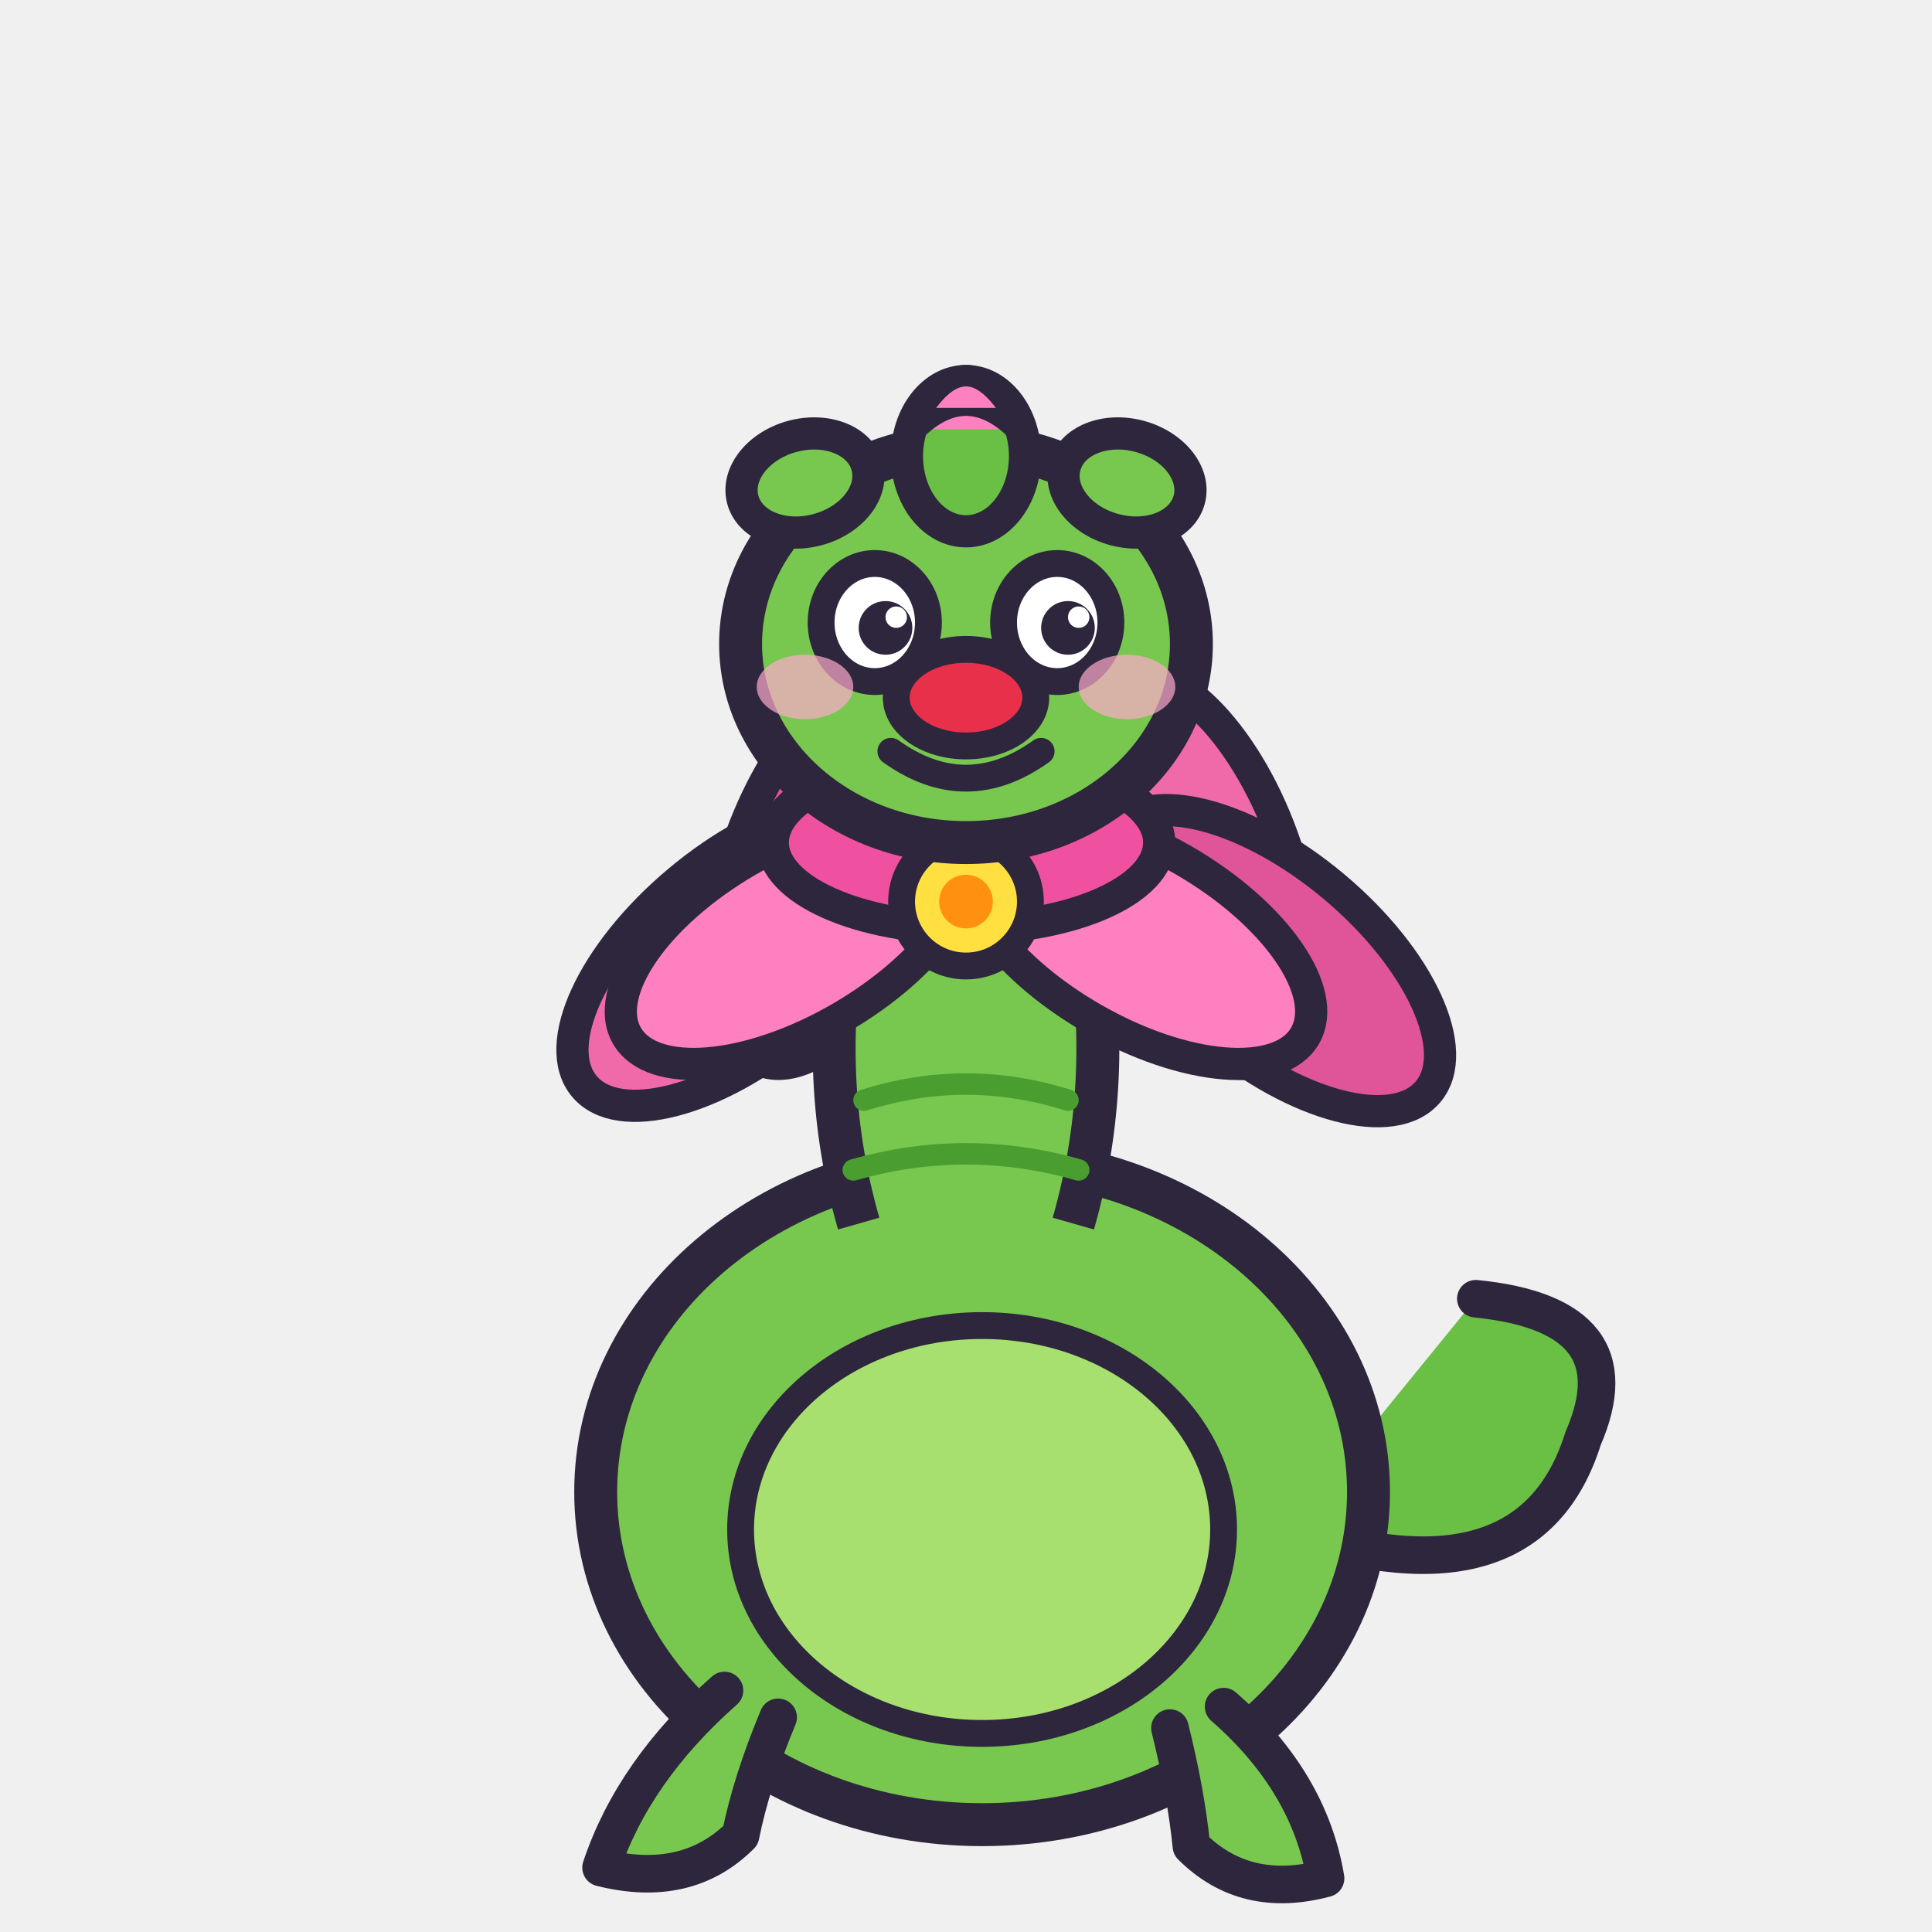
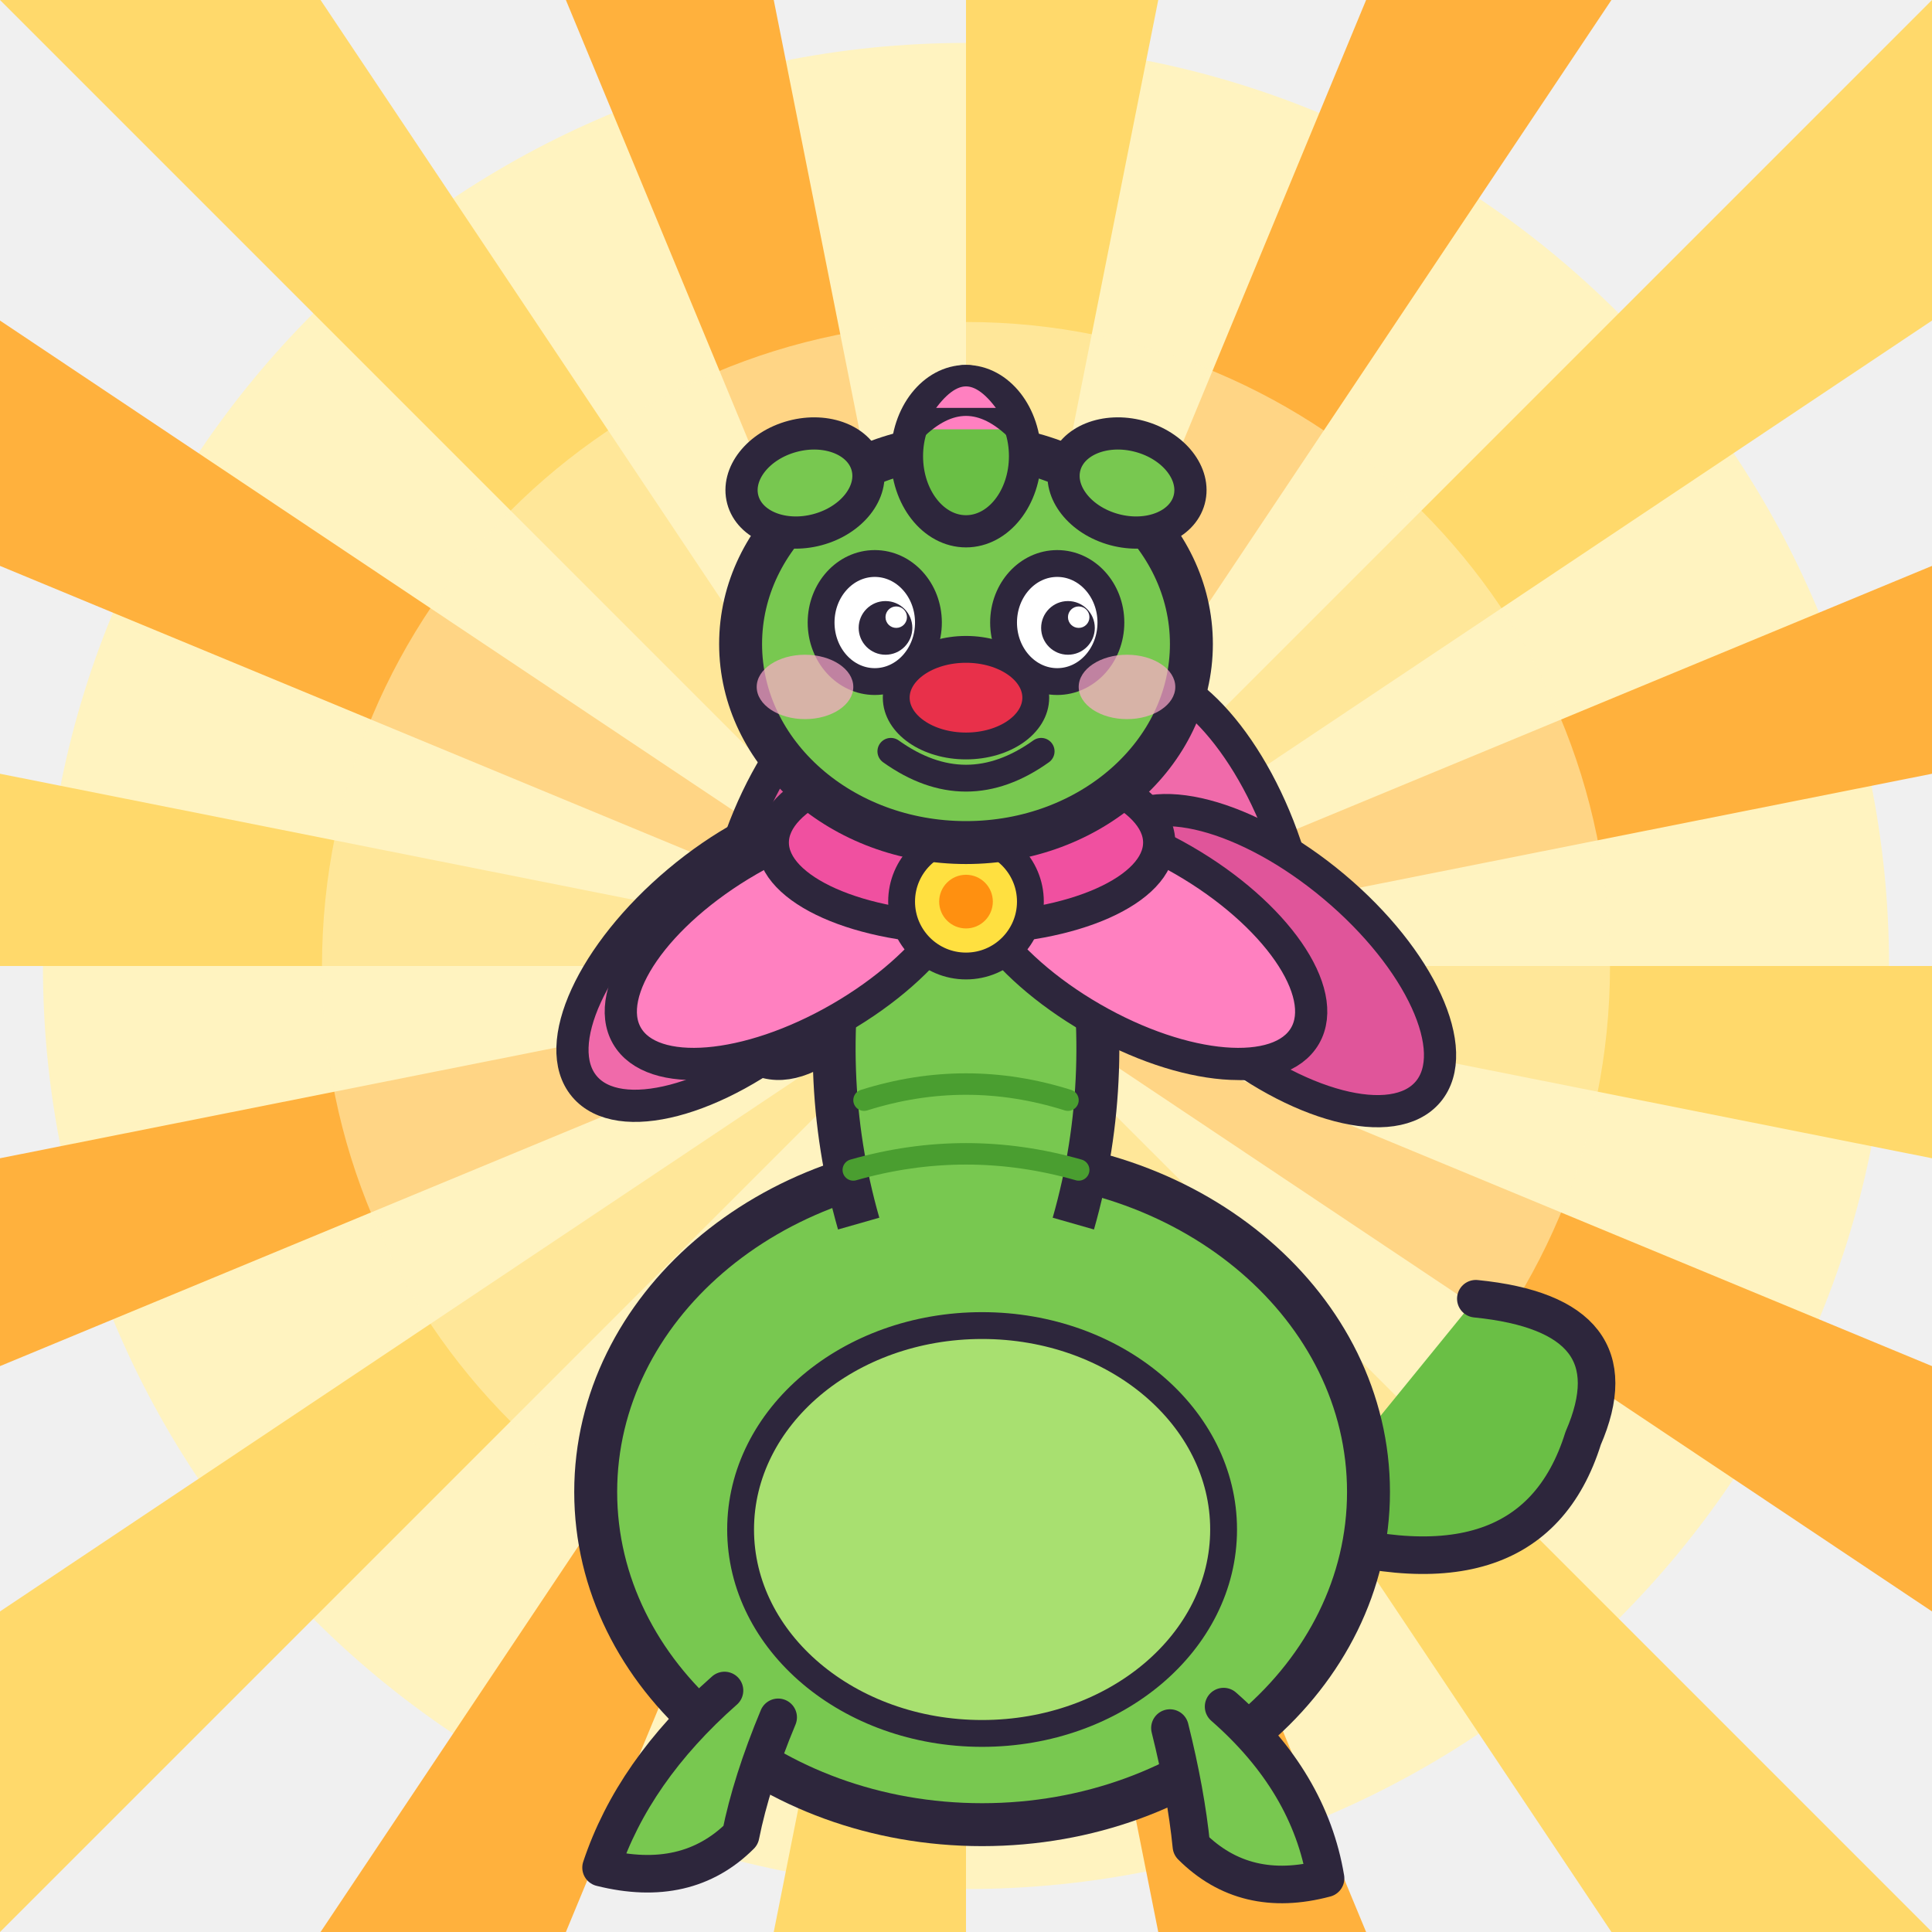
<svg xmlns="http://www.w3.org/2000/svg" viewBox="0 0 360 360">
+   <g id="mega-burst">
+     <circle cx="180" cy="180" r="172" fill="#fff3c0" />
+     <polygon points="180,180 450.0,180.0 444.8,232.7" fill="#ffd96b" />
+     <polygon points="180,180 429.4,283.3 404.5,330.0" fill="#ffb13d" />
+     <polygon points="180,180 370.9,370.9 330.0,404.5" fill="#ffd96b" />
+     <polygon points="180,180 283.3,429.4 232.7,444.8" fill="#ffb13d" />
+     <polygon points="180,180 180.0,450.0 127.3,444.8" fill="#ffd96b" />
+     <polygon points="180,180 76.7,429.4 30.0,404.5" fill="#ffb13d" />
+     <polygon points="180,180 -10.9,370.9 -44.5,330.0" fill="#ffd96b" />
+     <polygon points="180,180 -69.4,283.3 -84.8,232.7" fill="#ffb13d" />
+     <polygon points="180,180 -90.0,180.0 -84.8,127.3" fill="#ffd96b" />
+     <polygon points="180,180 -69.4,76.7 -44.5,30.0" fill="#ffb13d" />
+     <polygon points="180,180 -10.9,-10.9 30.0,-44.5" fill="#ffd96b" />
+     <polygon points="180,180 76.7,-69.4 127.3,-84.8" fill="#ffb13d" />
+     <polygon points="180,180 180.0,-90.0 232.7,-84.8" fill="#ffd96b" />
+     <polygon points="180,180 283.3,-69.4 330.0,-44.5" fill="#ffb13d" />
+     <polygon points="180,180 370.9,-10.9 404.5,30.0" fill="#ffd96b" />
+     <polygon points="180,180 429.4,76.7 444.8,127.3" fill="#ffb13d" />
+     <circle cx="180" cy="180" r="120" fill="#fff3c0" opacity="0.55" />
+   </g>
  <ellipse cx="138" cy="178" rx="38" ry="18" fill="#f06aaa" stroke="#2d263c" stroke-width="6" stroke-linejoin="round" transform="rotate(-40 138 178)" />
  <ellipse cx="155" cy="162" rx="38" ry="18" fill="#e0559a" stroke="#2d263c" stroke-width="6" stroke-linejoin="round" transform="rotate(-70 155 162)" />
  <ellipse cx="222" cy="162" rx="38" ry="18" fill="#f06aaa" stroke="#2d263c" stroke-width="6" stroke-linejoin="round" transform="rotate(70 222 162)" />
  <ellipse cx="237" cy="179" rx="38" ry="18" fill="#e0559a" stroke="#2d263c" stroke-width="6" stroke-linejoin="round" transform="rotate(40 237 179)" />
  <path d="M 240 285 Q 285 300 295 268 Q 305 245 275 242" fill="#6abf45" stroke="#2d263c" stroke-width="7" stroke-linejoin="round" stroke-linecap="round" />
  <ellipse cx="183" cy="278" rx="72" ry="62" fill="#78c850" stroke="#2d263c" stroke-width="8" stroke-linejoin="round" />
  <ellipse cx="183" cy="285" rx="45" ry="38" fill="#a8e070" stroke="#2d263c" stroke-width="5" stroke-linejoin="round" />
  <path d="M 135 315 Q 118 330 112 348 Q 128 352 138 342 Q 140 332 145 320" fill="#78c850" stroke="#2d263c" stroke-width="7" stroke-linejoin="round" stroke-linecap="round" />
  <path d="M 228 318 Q 244 332 247 350 Q 232 354 222 344 Q 221 334 218 322" fill="#78c850" stroke="#2d263c" stroke-width="7" stroke-linejoin="round" stroke-linecap="round" />
  <path d="M 160 228 Q 152 200 158 170 Q 162 148 180 140 Q 198 148 202 170 Q 208 200 200 228" fill="#78c850" stroke="#2d263c" stroke-width="8" stroke-linejoin="round" />
  <path d="M 161 205 Q 180 199 199 205" fill="none" stroke="#4a9e30" stroke-width="4" stroke-linecap="round" />
  <path d="M 159 218 Q 180 212 201 218" fill="none" stroke="#4a9e30" stroke-width="4" stroke-linecap="round" />
  <ellipse cx="148" cy="175" rx="36" ry="17" fill="#ff80c0" stroke="#2d263c" stroke-width="6" stroke-linejoin="round" transform="rotate(-30 148 175)" />
  <ellipse cx="212" cy="175" rx="36" ry="17" fill="#ff80c0" stroke="#2d263c" stroke-width="6" stroke-linejoin="round" transform="rotate(30 212 175)" />
  <ellipse cx="180" cy="157" rx="36" ry="16" fill="#f050a0" stroke="#2d263c" stroke-width="6" stroke-linejoin="round" />
  <circle cx="180" cy="168" r="12" fill="#ffe040" stroke="#2d263c" stroke-width="5" />
  <circle cx="180" cy="168" r="5" fill="#ff9010" stroke="none" />
  <ellipse cx="180" cy="120" rx="42" ry="37" fill="#78c850" stroke="#2d263c" stroke-width="8" stroke-linejoin="round" />
  <ellipse cx="150" cy="90" rx="12" ry="9" fill="#78c850" stroke="#2d263c" stroke-width="6" stroke-linejoin="round" transform="rotate(-15 150 90)" />
  <ellipse cx="210" cy="90" rx="12" ry="9" fill="#78c850" stroke="#2d263c" stroke-width="6" stroke-linejoin="round" transform="rotate(15 210 90)" />
  <ellipse cx="180" cy="85" rx="11" ry="14" fill="#6abf45" stroke="#2d263c" stroke-width="6" stroke-linejoin="round" />
  <path d="M 170 80 Q 180 70 190 80" fill="#ff80c0" stroke="#2d263c" stroke-width="5" stroke-linecap="round" />
  <path d="M 172 76 Q 180 64 188 76" fill="#ff80c0" stroke="#2d263c" stroke-width="4" stroke-linecap="round" />
  <ellipse cx="163" cy="116" rx="10" ry="11" fill="white" stroke="#2d263c" stroke-width="5" />
  <ellipse cx="197" cy="116" rx="10" ry="11" fill="white" stroke="#2d263c" stroke-width="5" />
  <circle cx="165" cy="117" r="5" fill="#2d263c" />
  <circle cx="199" cy="117" r="5" fill="#2d263c" />
  <circle cx="167" cy="115" r="2" fill="white" />
  <circle cx="201" cy="115" r="2" fill="white" />
  <ellipse cx="180" cy="130" rx="13" ry="9" fill="#e8304a" stroke="#2d263c" stroke-width="5" stroke-linejoin="round" />
  <path d="M 166 140 Q 180 150 194 140" fill="none" stroke="#2d263c" stroke-width="5" stroke-linecap="round" />
  <ellipse cx="150" cy="128" rx="9" ry="6" fill="#ffaacc" opacity="0.7" />
  <ellipse cx="210" cy="128" rx="9" ry="6" fill="#ffaacc" opacity="0.7" />
</svg>
